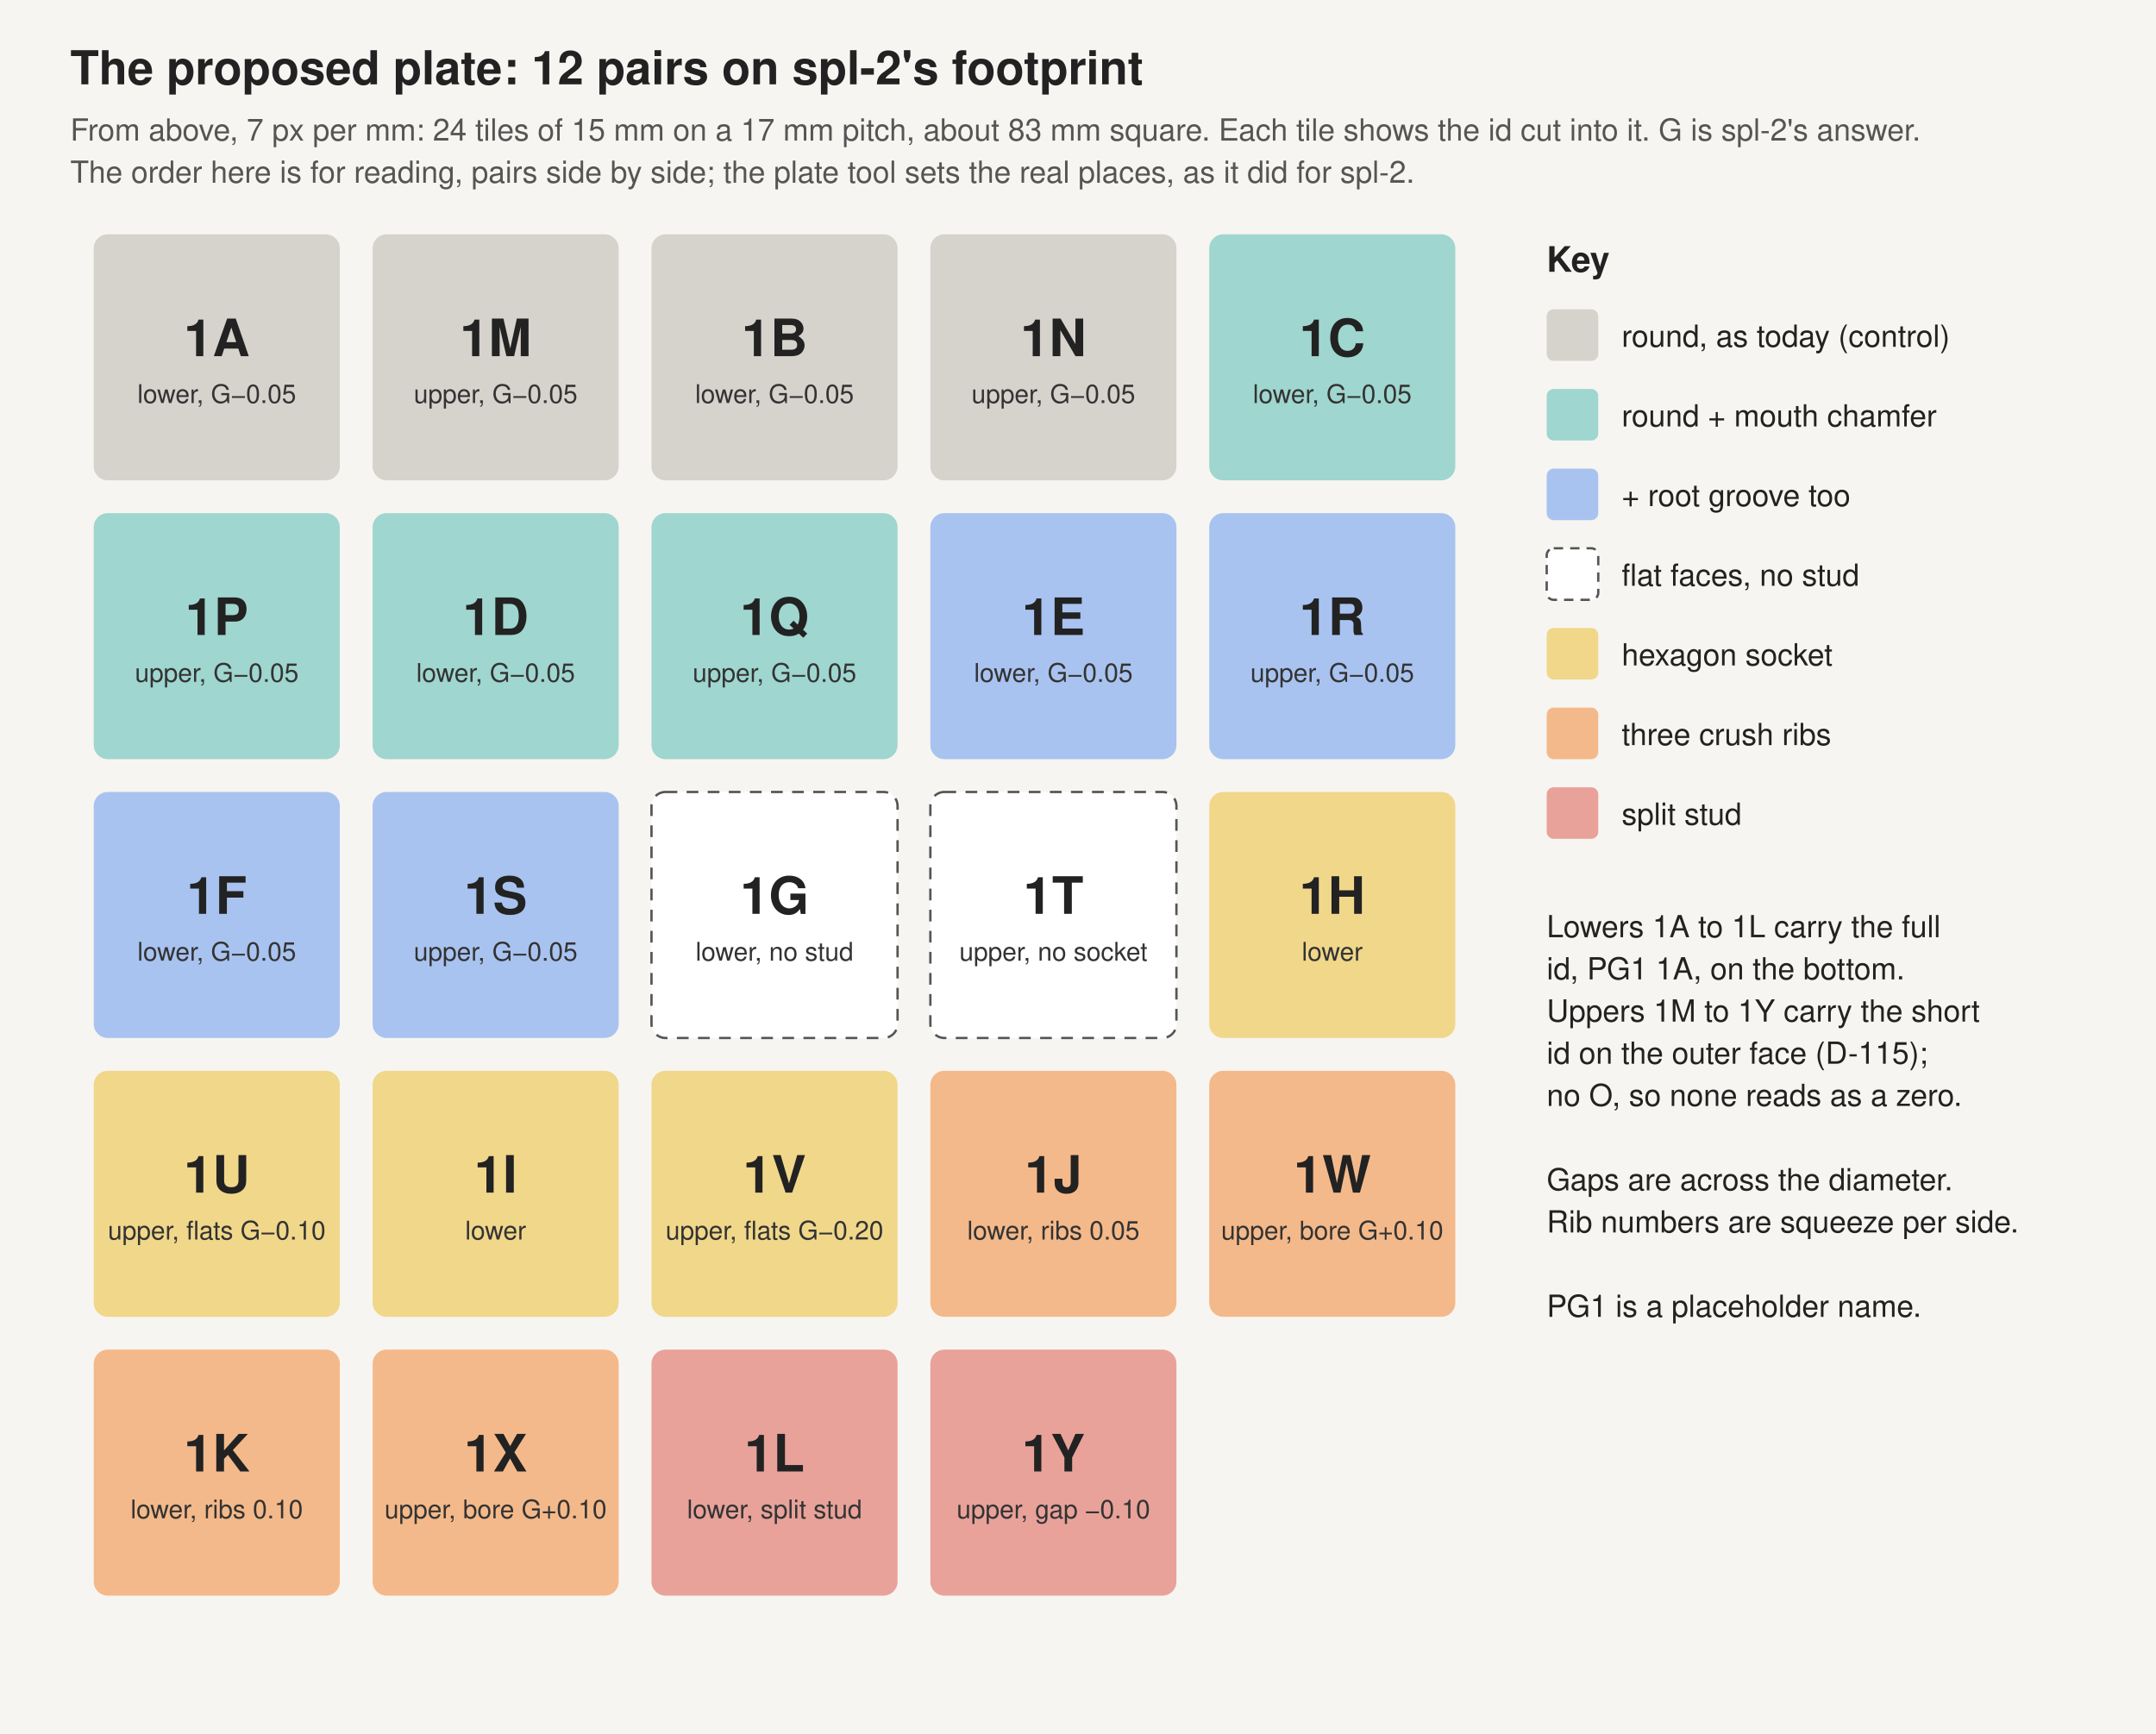
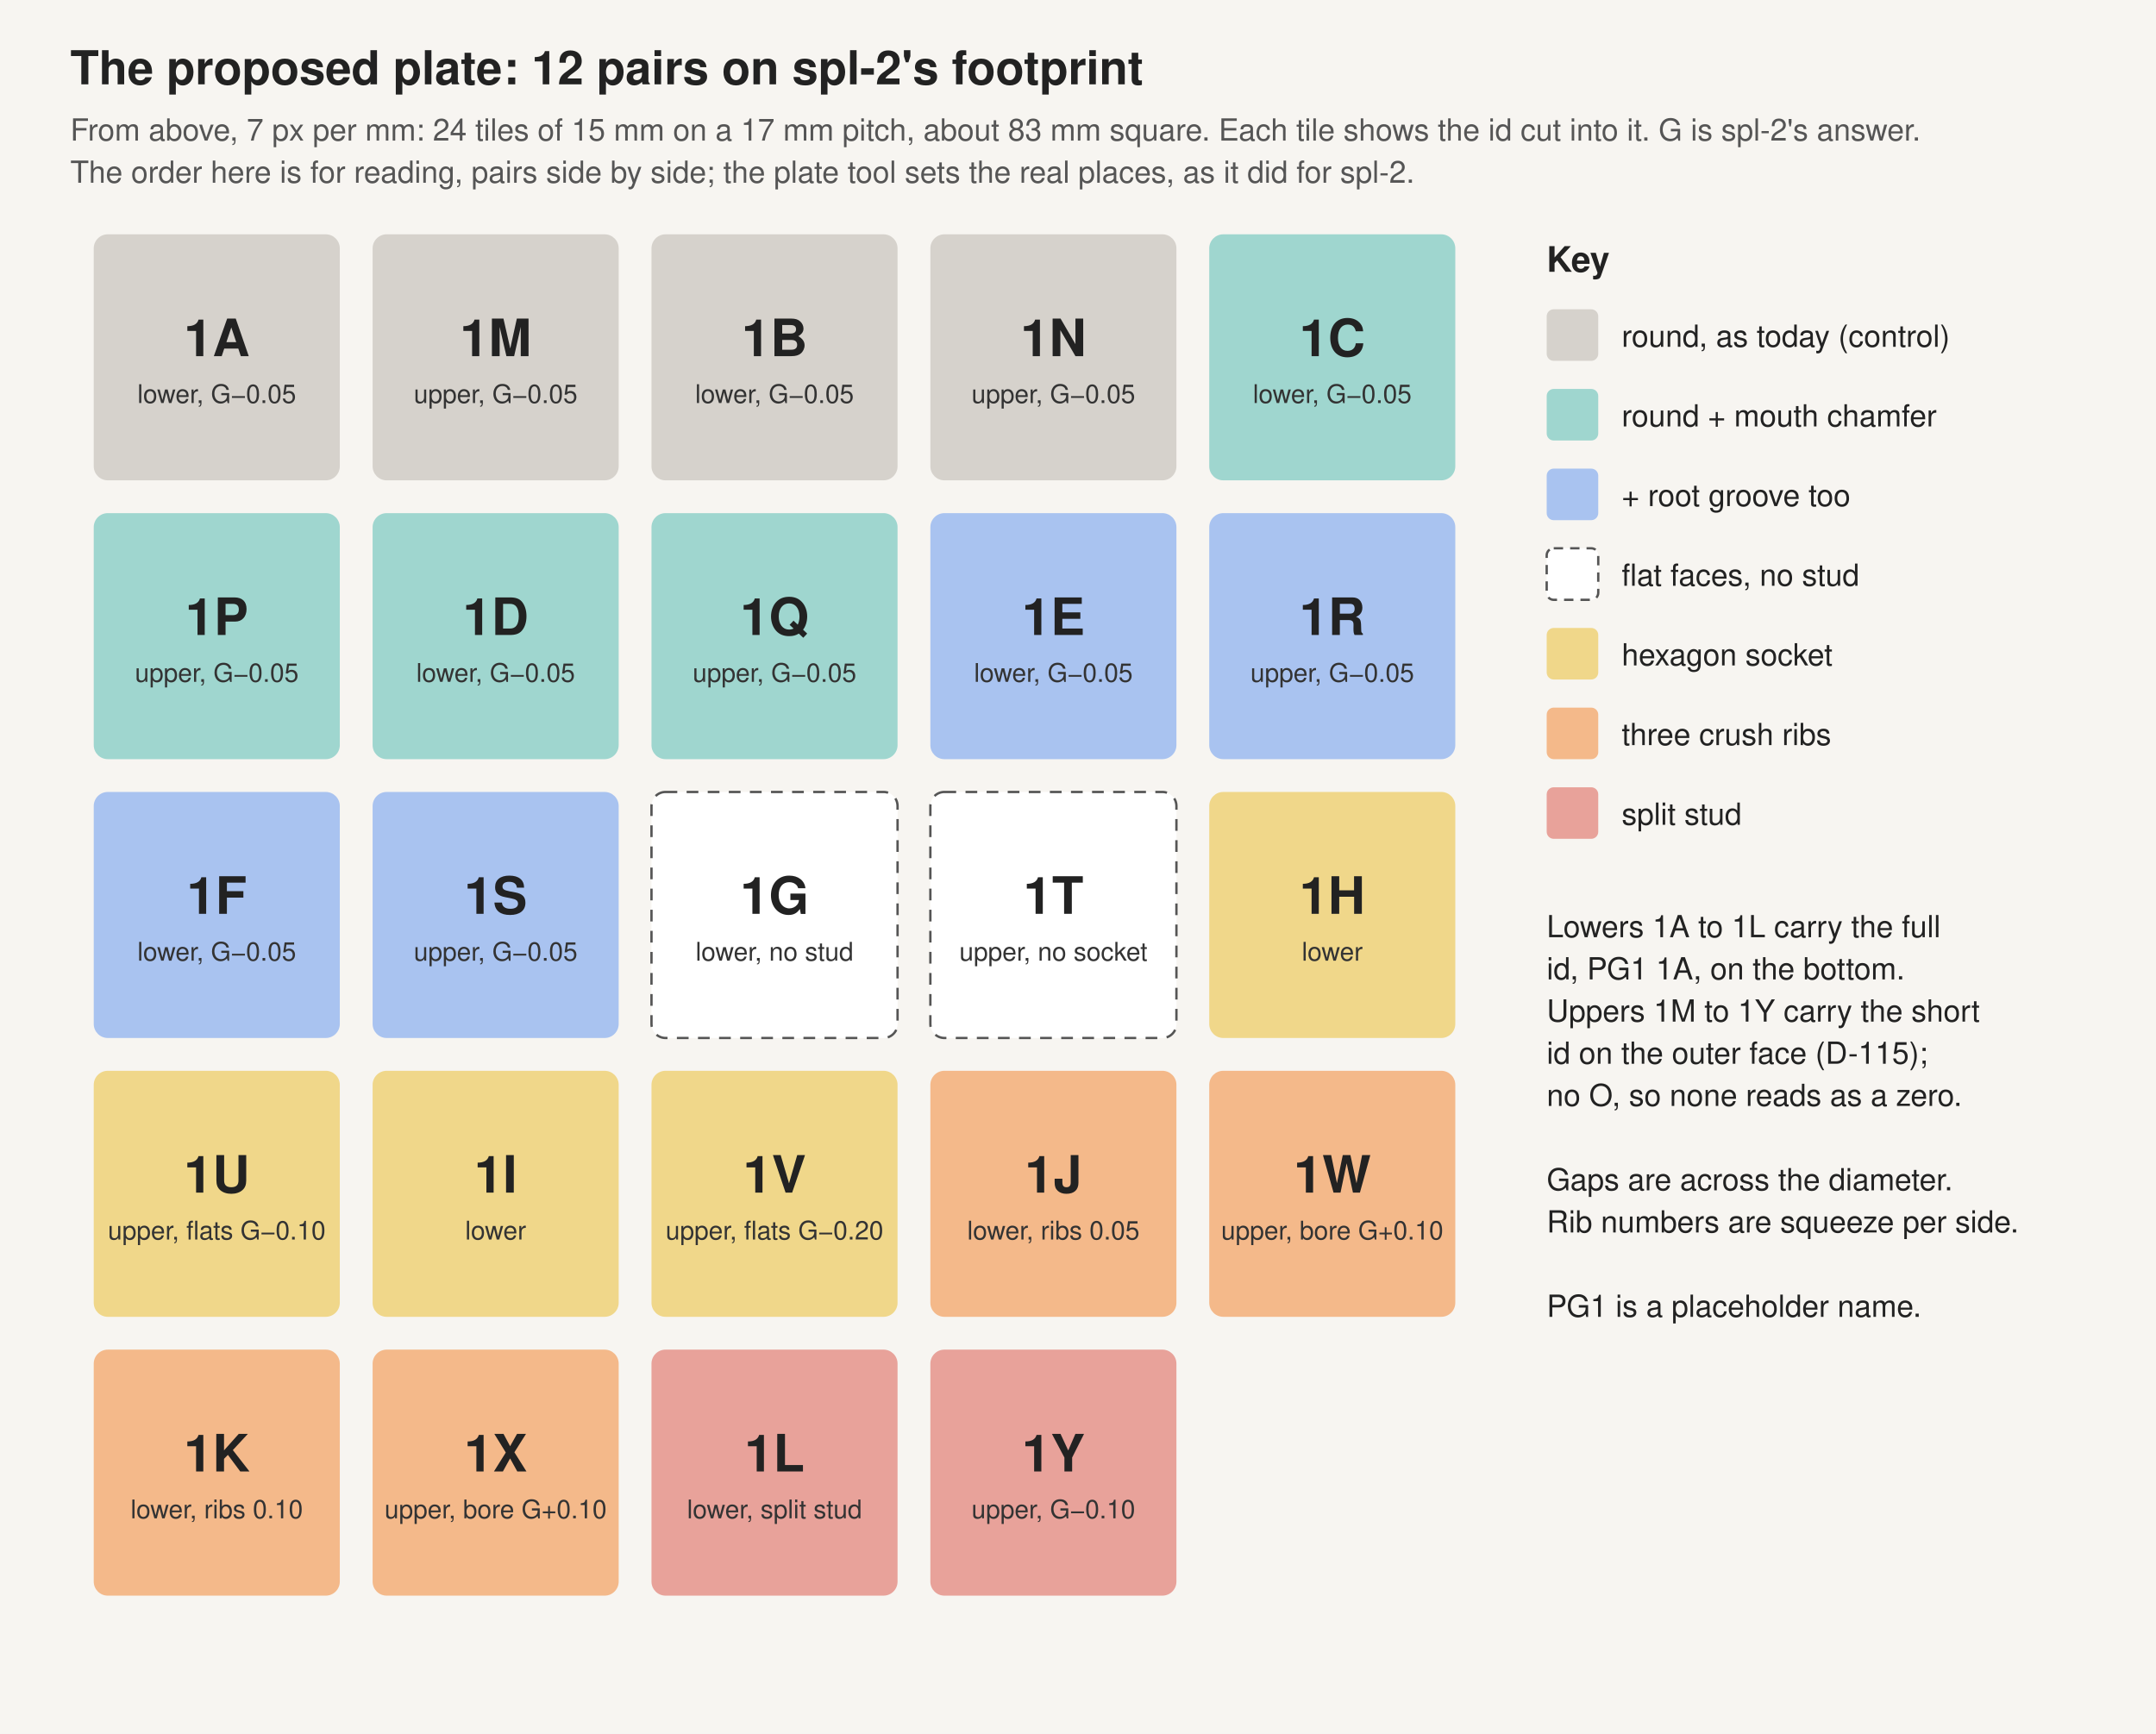
<svg xmlns="http://www.w3.org/2000/svg" viewBox="0 0 920 740" font-family="-apple-system, Helvetica, Arial, sans-serif">
  <rect width="920" height="740" fill="#f7f5f1" />
  <text x="30" y="36" font-size="20" font-weight="700" fill="#222">The proposed plate: 12 pairs on spl-2's footprint</text>
  <text x="30" y="60" font-size="13" fill="#555">From above, 7 px per mm: 24 tiles of 15 mm on a 17 mm pitch, about 83 mm square. Each tile shows the id cut into it. G is spl-2's answer.</text>
  <text x="30" y="78" font-size="13" fill="#555">The order here is for reading, pairs side by side; the plate tool sets the real places, as it did for spl-2.</text>
  <g font-size="11" text-anchor="middle">
    <rect x="40" y="100" width="105" height="105" rx="6" fill="#d6d2cc" />
    <text x="92.5" y="152" font-size="22" font-weight="700" fill="#222">1A</text>
    <text x="92.5" y="172" fill="#333">lower, G−0.05</text>
    <rect x="159" y="100" width="105" height="105" rx="6" fill="#d6d2cc" />
    <text x="211.5" y="152" font-size="22" font-weight="700" fill="#222">1M</text>
    <text x="211.5" y="172" fill="#333">upper, G−0.05</text>
    <rect x="278" y="100" width="105" height="105" rx="6" fill="#d6d2cc" />
    <text x="330.5" y="152" font-size="22" font-weight="700" fill="#222">1B</text>
    <text x="330.5" y="172" fill="#333">lower, G−0.05</text>
    <rect x="397" y="100" width="105" height="105" rx="6" fill="#d6d2cc" />
    <text x="449.5" y="152" font-size="22" font-weight="700" fill="#222">1N</text>
    <text x="449.5" y="172" fill="#333">upper, G−0.05</text>
    <rect x="516" y="100" width="105" height="105" rx="6" fill="#9fd6cf" />
    <text x="568.5" y="152" font-size="22" font-weight="700" fill="#222">1C</text>
    <text x="568.5" y="172" fill="#333">lower, G−0.05</text>
    <rect x="40" y="219" width="105" height="105" rx="6" fill="#9fd6cf" />
    <text x="92.5" y="271" font-size="22" font-weight="700" fill="#222">1P</text>
    <text x="92.5" y="291" fill="#333">upper, G−0.05</text>
    <rect x="159" y="219" width="105" height="105" rx="6" fill="#9fd6cf" />
    <text x="211.5" y="271" font-size="22" font-weight="700" fill="#222">1D</text>
    <text x="211.5" y="291" fill="#333">lower, G−0.05</text>
    <rect x="278" y="219" width="105" height="105" rx="6" fill="#9fd6cf" />
    <text x="330.5" y="271" font-size="22" font-weight="700" fill="#222">1Q</text>
    <text x="330.5" y="291" fill="#333">upper, G−0.05</text>
    <rect x="397" y="219" width="105" height="105" rx="6" fill="#a9c3f0" />
    <text x="449.5" y="271" font-size="22" font-weight="700" fill="#222">1E</text>
    <text x="449.5" y="291" fill="#333">lower, G−0.05</text>
    <rect x="516" y="219" width="105" height="105" rx="6" fill="#a9c3f0" />
    <text x="568.5" y="271" font-size="22" font-weight="700" fill="#222">1R</text>
    <text x="568.5" y="291" fill="#333">upper, G−0.05</text>
    <rect x="40" y="338" width="105" height="105" rx="6" fill="#a9c3f0" />
    <text x="92.5" y="390" font-size="22" font-weight="700" fill="#222">1F</text>
    <text x="92.5" y="410" fill="#333">lower, G−0.05</text>
    <rect x="159" y="338" width="105" height="105" rx="6" fill="#a9c3f0" />
    <text x="211.5" y="390" font-size="22" font-weight="700" fill="#222">1S</text>
    <text x="211.5" y="410" fill="#333">upper, G−0.05</text>
    <rect x="278" y="338" width="105" height="105" rx="6" fill="#ffffff" stroke="#555" stroke-dasharray="5 4" />
    <text x="330.5" y="390" font-size="22" font-weight="700" fill="#222">1G</text>
    <text x="330.5" y="410" fill="#333">lower, no stud</text>
    <rect x="397" y="338" width="105" height="105" rx="6" fill="#ffffff" stroke="#555" stroke-dasharray="5 4" />
    <text x="449.5" y="390" font-size="22" font-weight="700" fill="#222">1T</text>
    <text x="449.5" y="410" fill="#333">upper, no socket</text>
    <rect x="516" y="338" width="105" height="105" rx="6" fill="#f0d78a" />
    <text x="568.5" y="390" font-size="22" font-weight="700" fill="#222">1H</text>
    <text x="568.5" y="410" fill="#333">lower</text>
    <rect x="40" y="457" width="105" height="105" rx="6" fill="#f0d78a" />
    <text x="92.5" y="509" font-size="22" font-weight="700" fill="#222">1U</text>
    <text x="92.5" y="529" fill="#333">upper, flats G−0.10</text>
    <rect x="159" y="457" width="105" height="105" rx="6" fill="#f0d78a" />
    <text x="211.5" y="509" font-size="22" font-weight="700" fill="#222">1I</text>
    <text x="211.5" y="529" fill="#333">lower</text>
    <rect x="278" y="457" width="105" height="105" rx="6" fill="#f0d78a" />
    <text x="330.5" y="509" font-size="22" font-weight="700" fill="#222">1V</text>
    <text x="330.5" y="529" fill="#333">upper, flats G−0.20</text>
    <rect x="397" y="457" width="105" height="105" rx="6" fill="#f4b98a" />
    <text x="449.5" y="509" font-size="22" font-weight="700" fill="#222">1J</text>
    <text x="449.5" y="529" fill="#333">lower, ribs 0.05</text>
    <rect x="516" y="457" width="105" height="105" rx="6" fill="#f4b98a" />
    <text x="568.5" y="509" font-size="22" font-weight="700" fill="#222">1W</text>
    <text x="568.5" y="529" fill="#333">upper, bore G+0.10</text>
    <rect x="40" y="576" width="105" height="105" rx="6" fill="#f4b98a" />
    <text x="92.5" y="628" font-size="22" font-weight="700" fill="#222">1K</text>
    <text x="92.5" y="648" fill="#333">lower, ribs 0.10</text>
    <rect x="159" y="576" width="105" height="105" rx="6" fill="#f4b98a" />
    <text x="211.5" y="628" font-size="22" font-weight="700" fill="#222">1X</text>
    <text x="211.5" y="648" fill="#333">upper, bore G+0.10</text>
    <rect x="278" y="576" width="105" height="105" rx="6" fill="#e8a29a" />
    <text x="330.5" y="628" font-size="22" font-weight="700" fill="#222">1L</text>
    <text x="330.5" y="648" fill="#333">lower, split stud</text>
    <rect x="397" y="576" width="105" height="105" rx="6" fill="#e8a29a" />
    <text x="449.5" y="628" font-size="22" font-weight="700" fill="#222">1Y</text>
-     <text x="449.5" y="648" fill="#333">upper, gap −0.10</text>
+     <text x="449.5" y="648" fill="#333">upper, G−0.10</text>
  </g>
  <g font-size="13" fill="#222">
    <text x="660" y="116" font-size="15" font-weight="600">Key</text>
    <rect x="660" y="132" width="22" height="22" rx="3" fill="#d6d2cc" />
    <text x="692" y="148">round, as today (control)</text>
    <rect x="660" y="166" width="22" height="22" rx="3" fill="#9fd6cf" />
    <text x="692" y="182">round + mouth chamfer</text>
    <rect x="660" y="200" width="22" height="22" rx="3" fill="#a9c3f0" />
    <text x="692" y="216">+ root groove too</text>
    <rect x="660" y="234" width="22" height="22" rx="3" fill="#ffffff" stroke="#555" stroke-dasharray="4 3" />
    <text x="692" y="250">flat faces, no stud</text>
    <rect x="660" y="268" width="22" height="22" rx="3" fill="#f0d78a" />
    <text x="692" y="284">hexagon socket</text>
    <rect x="660" y="302" width="22" height="22" rx="3" fill="#f4b98a" />
    <text x="692" y="318">three crush ribs</text>
    <rect x="660" y="336" width="22" height="22" rx="3" fill="#e8a29a" />
    <text x="692" y="352">split stud</text>
    <text x="660" y="400">Lowers 1A to 1L carry the full</text>
    <text x="660" y="418">id, PG1 1A, on the bottom.</text>
    <text x="660" y="436">Uppers 1M to 1Y carry the short</text>
    <text x="660" y="454">id on the outer face (D-115);</text>
    <text x="660" y="472">no O, so none reads as a zero.</text>
    <text x="660" y="508">Gaps are across the diameter.</text>
    <text x="660" y="526">Rib numbers are squeeze per side.</text>
    <text x="660" y="562">PG1 is a placeholder name.</text>
  </g>
</svg>
